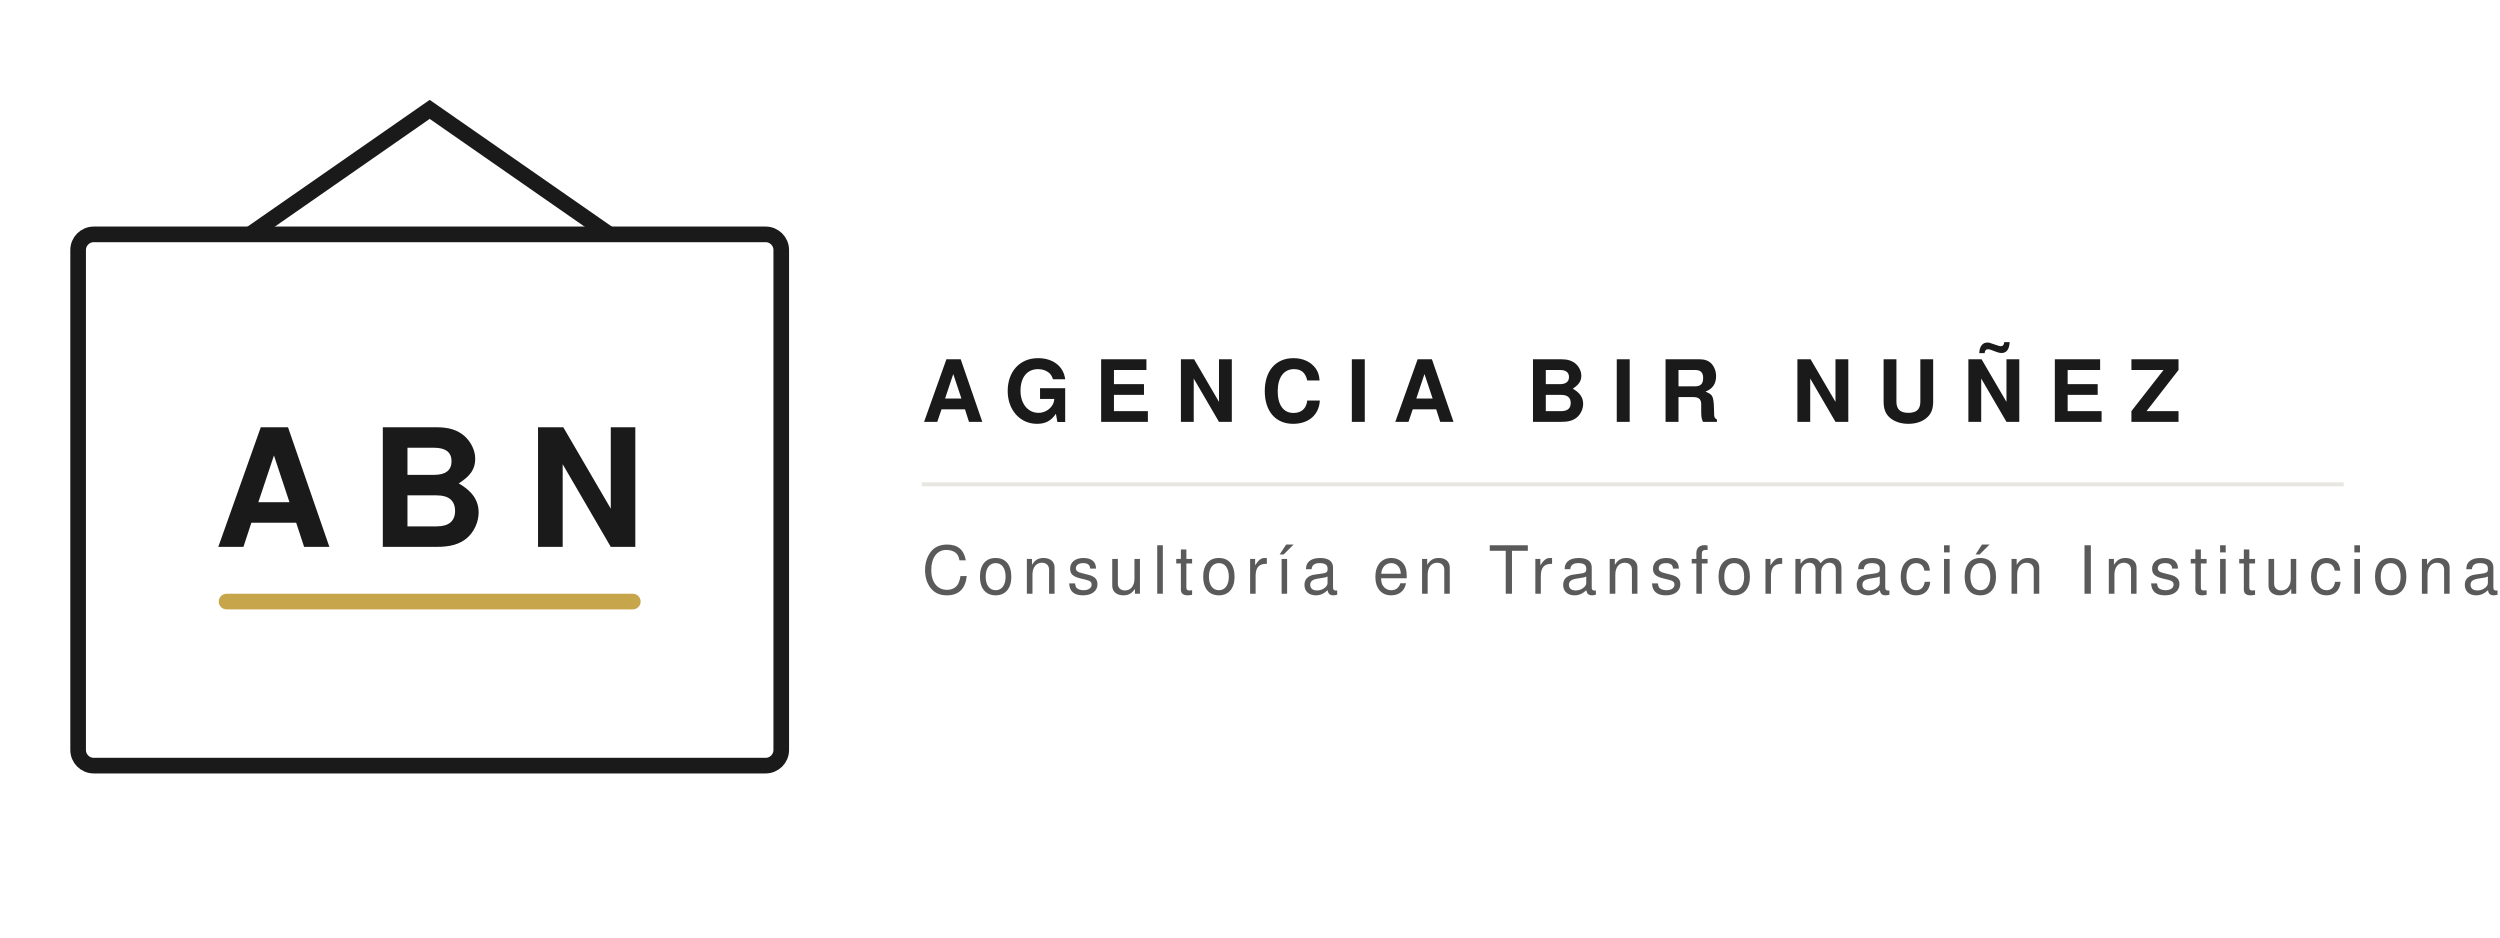
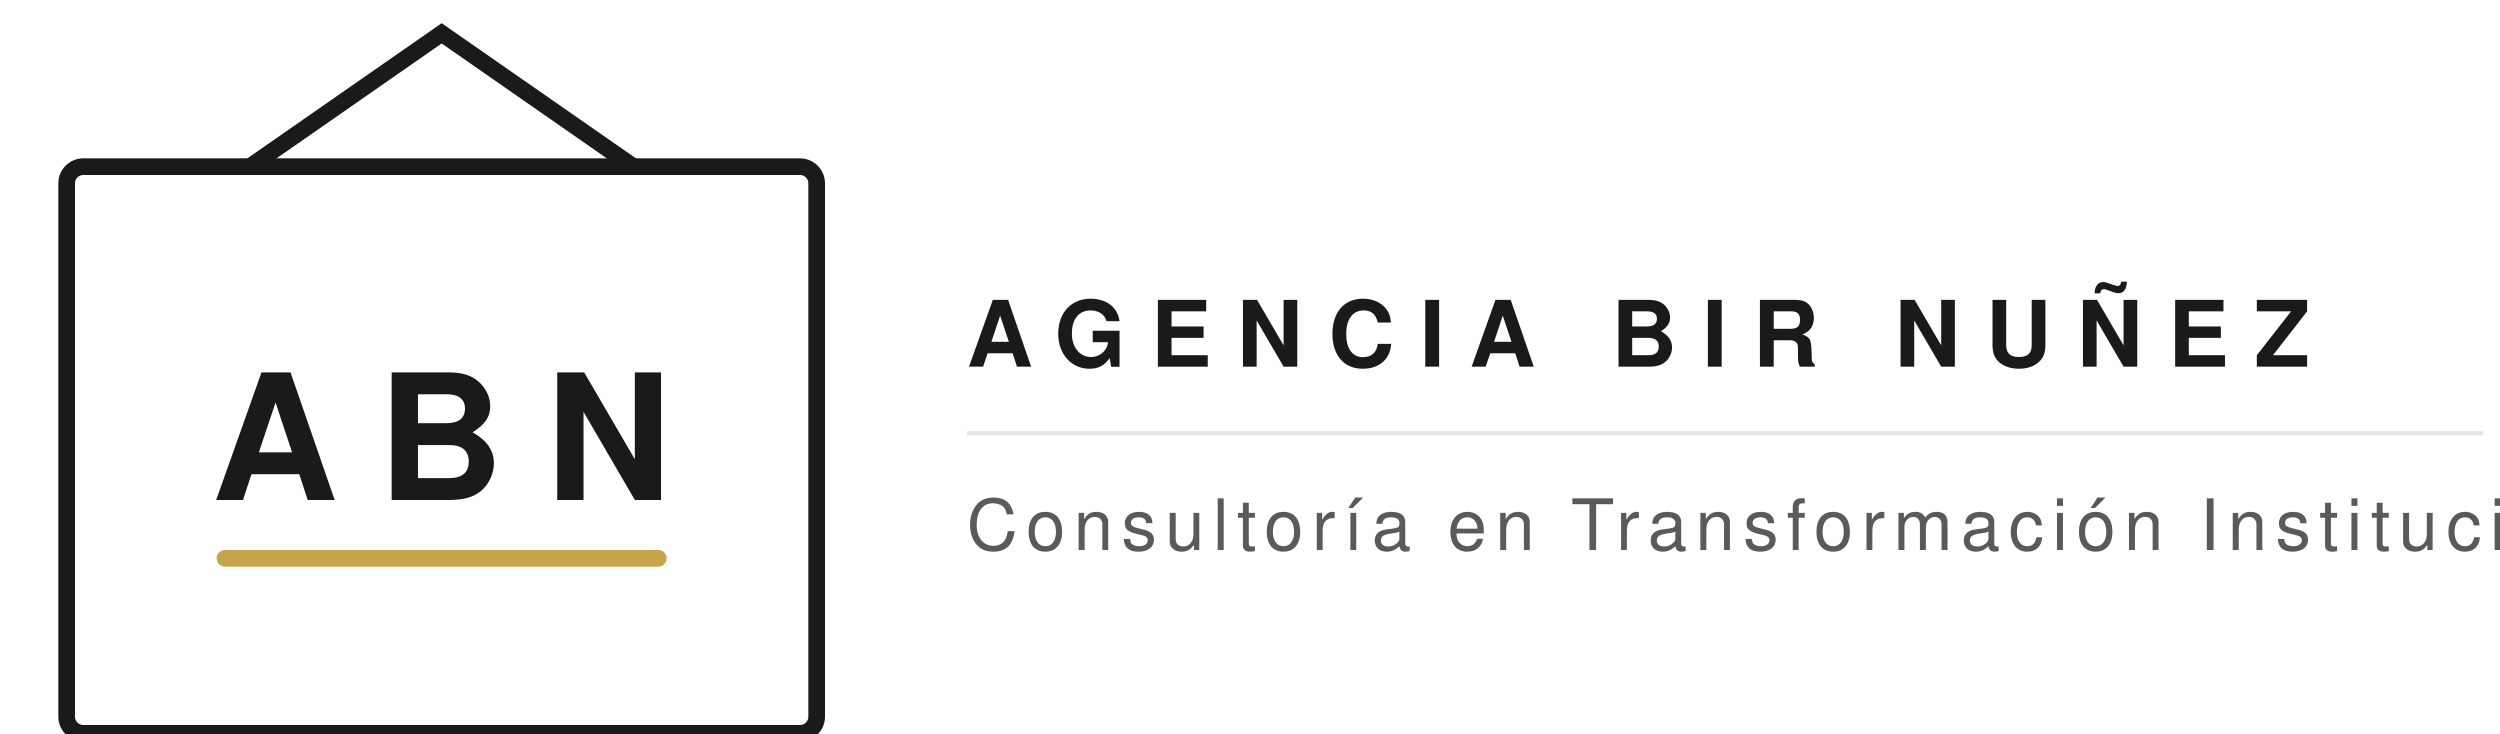
- <svg xmlns="http://www.w3.org/2000/svg" viewBox="0 0 320 120" width="320" height="120">
+ <svg xmlns="http://www.w3.org/2000/svg" viewBox="2 10 300 88" width="300" height="88">
  <g transform="translate(10, 20)">
    <rect x="0" y="10" width="90" height="68" rx="2" fill="none" stroke="#1A1A1A" stroke-width="2" />
    <path d="M22,10 L45,-6 L68,10" fill="none" stroke="#1A1A1A" stroke-width="2" stroke-linejoin="miter" />
    <text x="45" y="50" text-anchor="middle" fill="#1A1A1A" font-size="21" font-weight="600" letter-spacing="5" font-family="Helvetica, Arial, sans-serif">ABN</text>
    <rect fill="#C7A54A" x="18" y="56" width="54" height="2" rx="1" />
    <text x="108" y="34" fill="#1A1A1A" font-size="11" font-weight="600" letter-spacing="3" font-family="Helvetica, Arial, sans-serif">AGENCIA BIR NUÑEZ</text>
    <line x1="108" y1="42" x2="290" y2="42" stroke="#E8E6E1" stroke-width="0.5" />
    <text x="108" y="56" fill="#5A5A5A" font-size="8.5" letter-spacing="1" font-family="Helvetica, Arial, sans-serif">Consultoría en Transformación Institucional</text>
  </g>
</svg>
